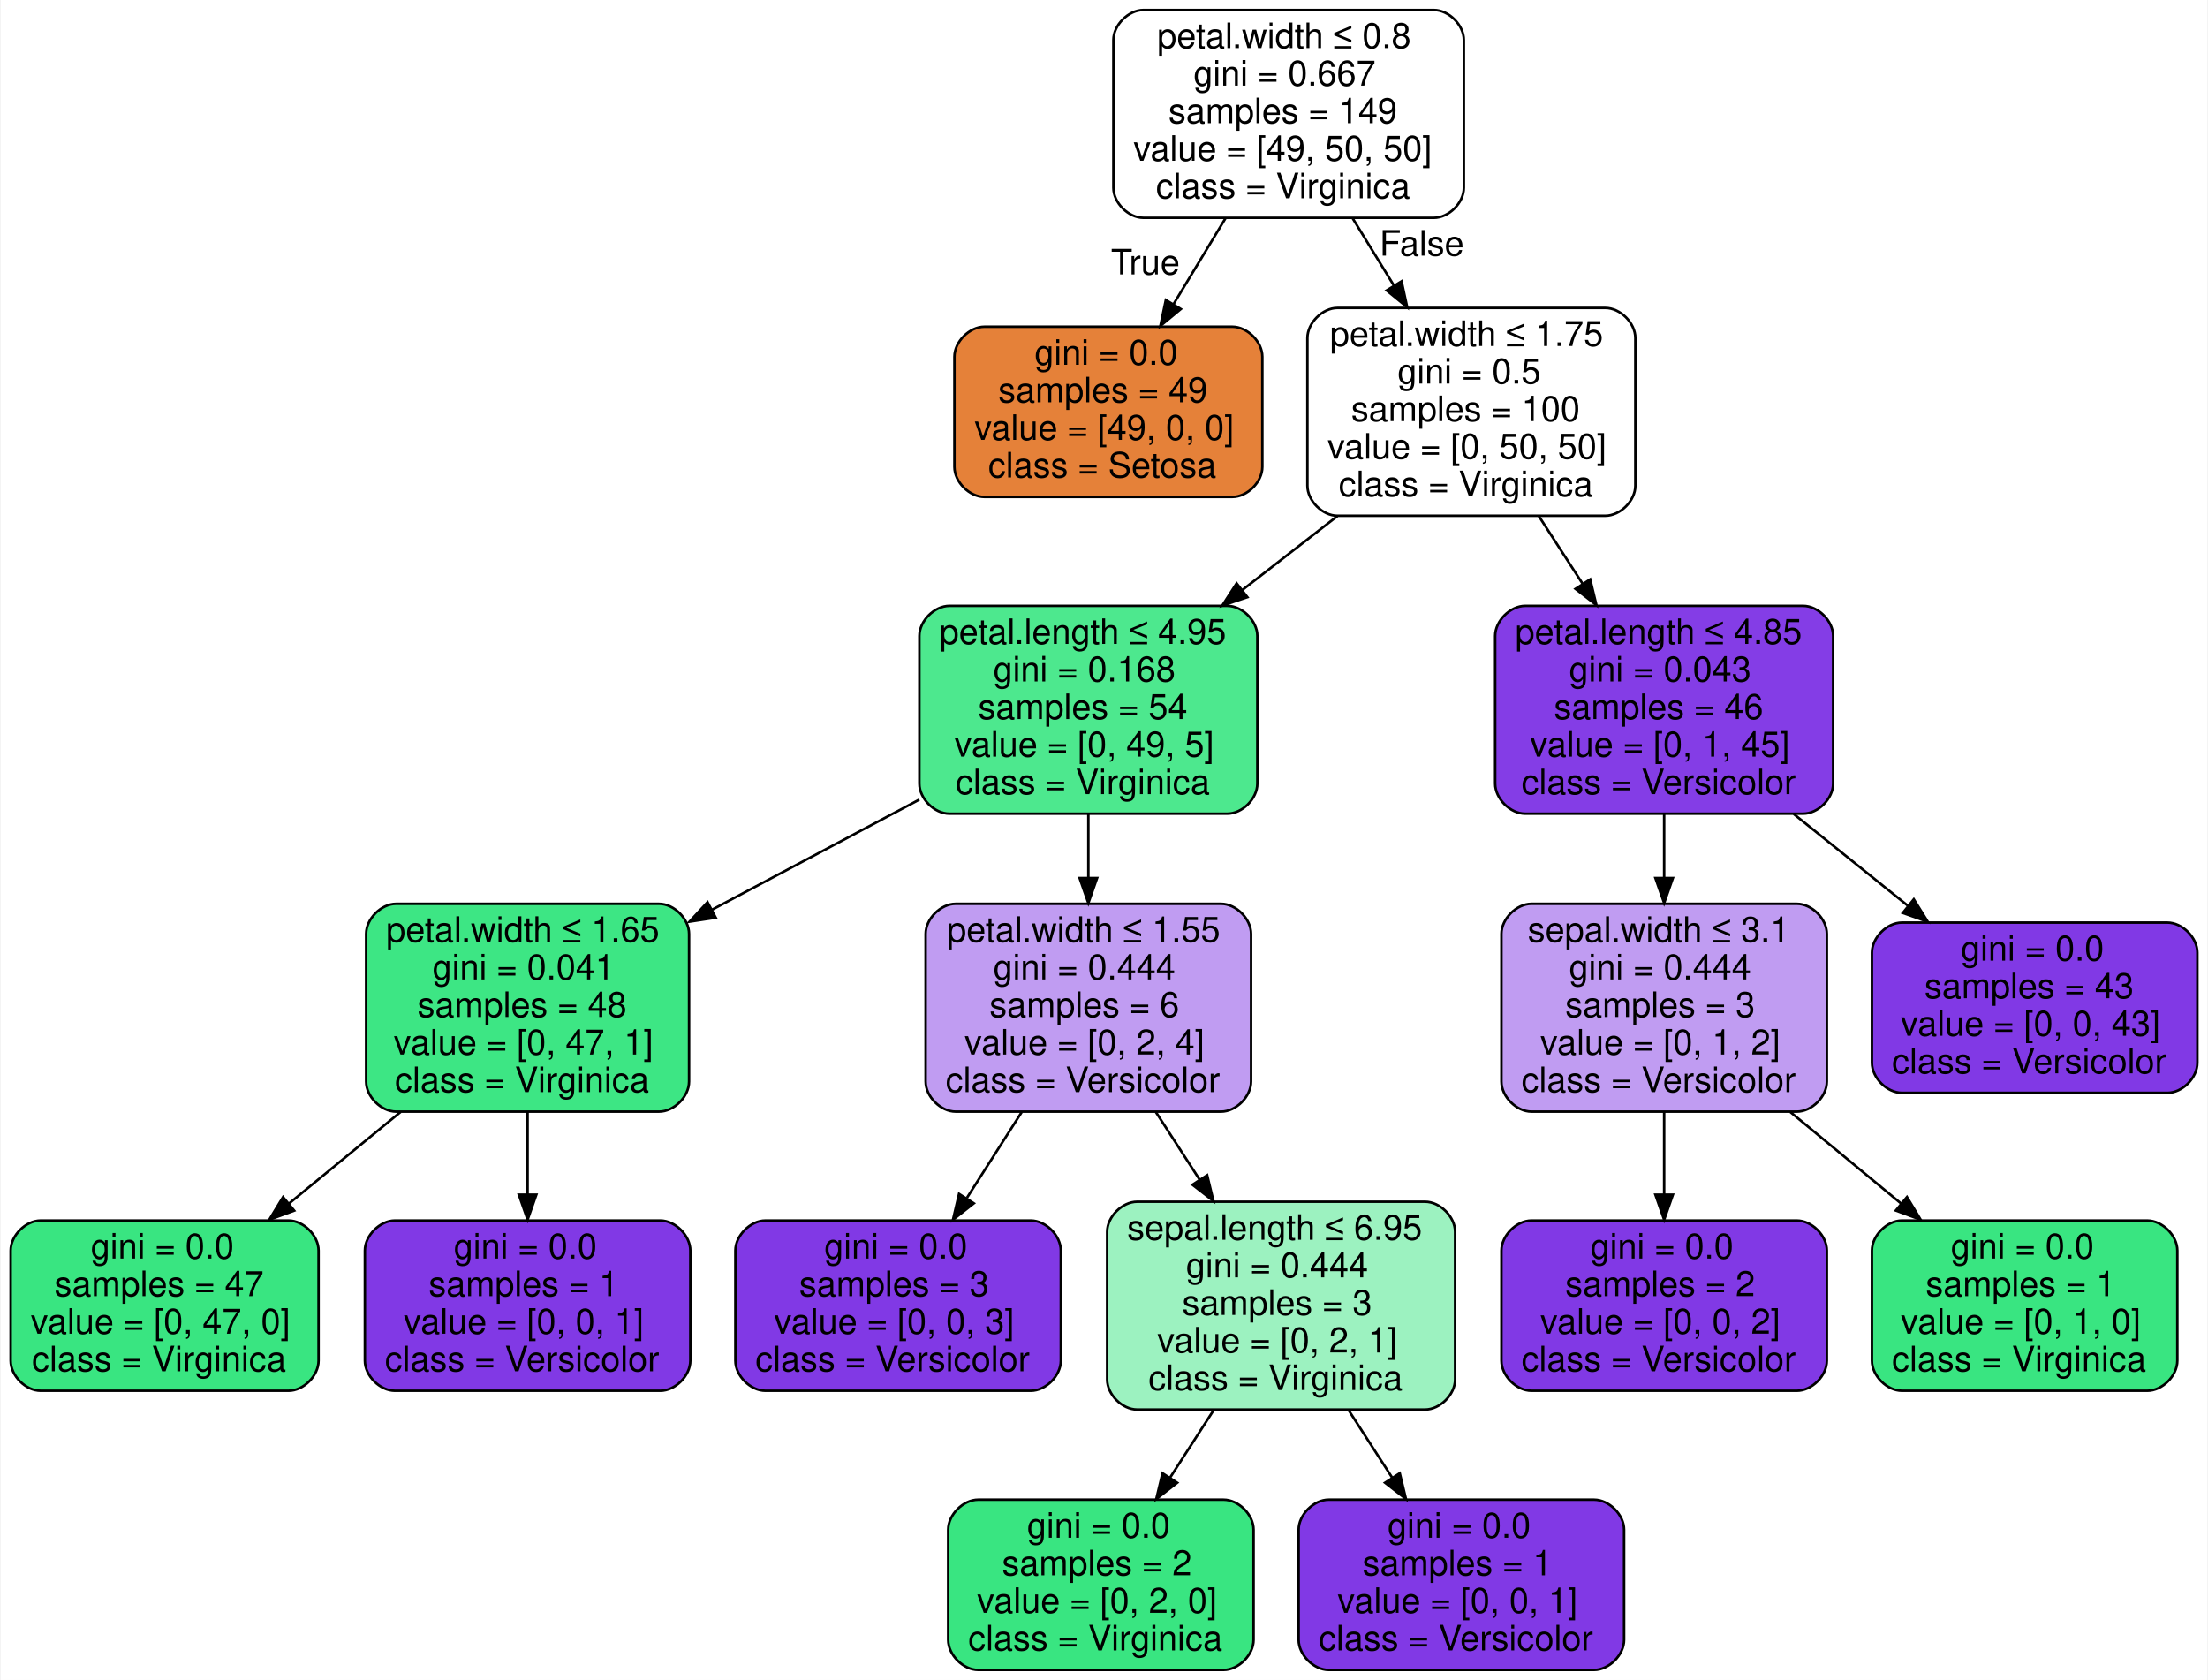
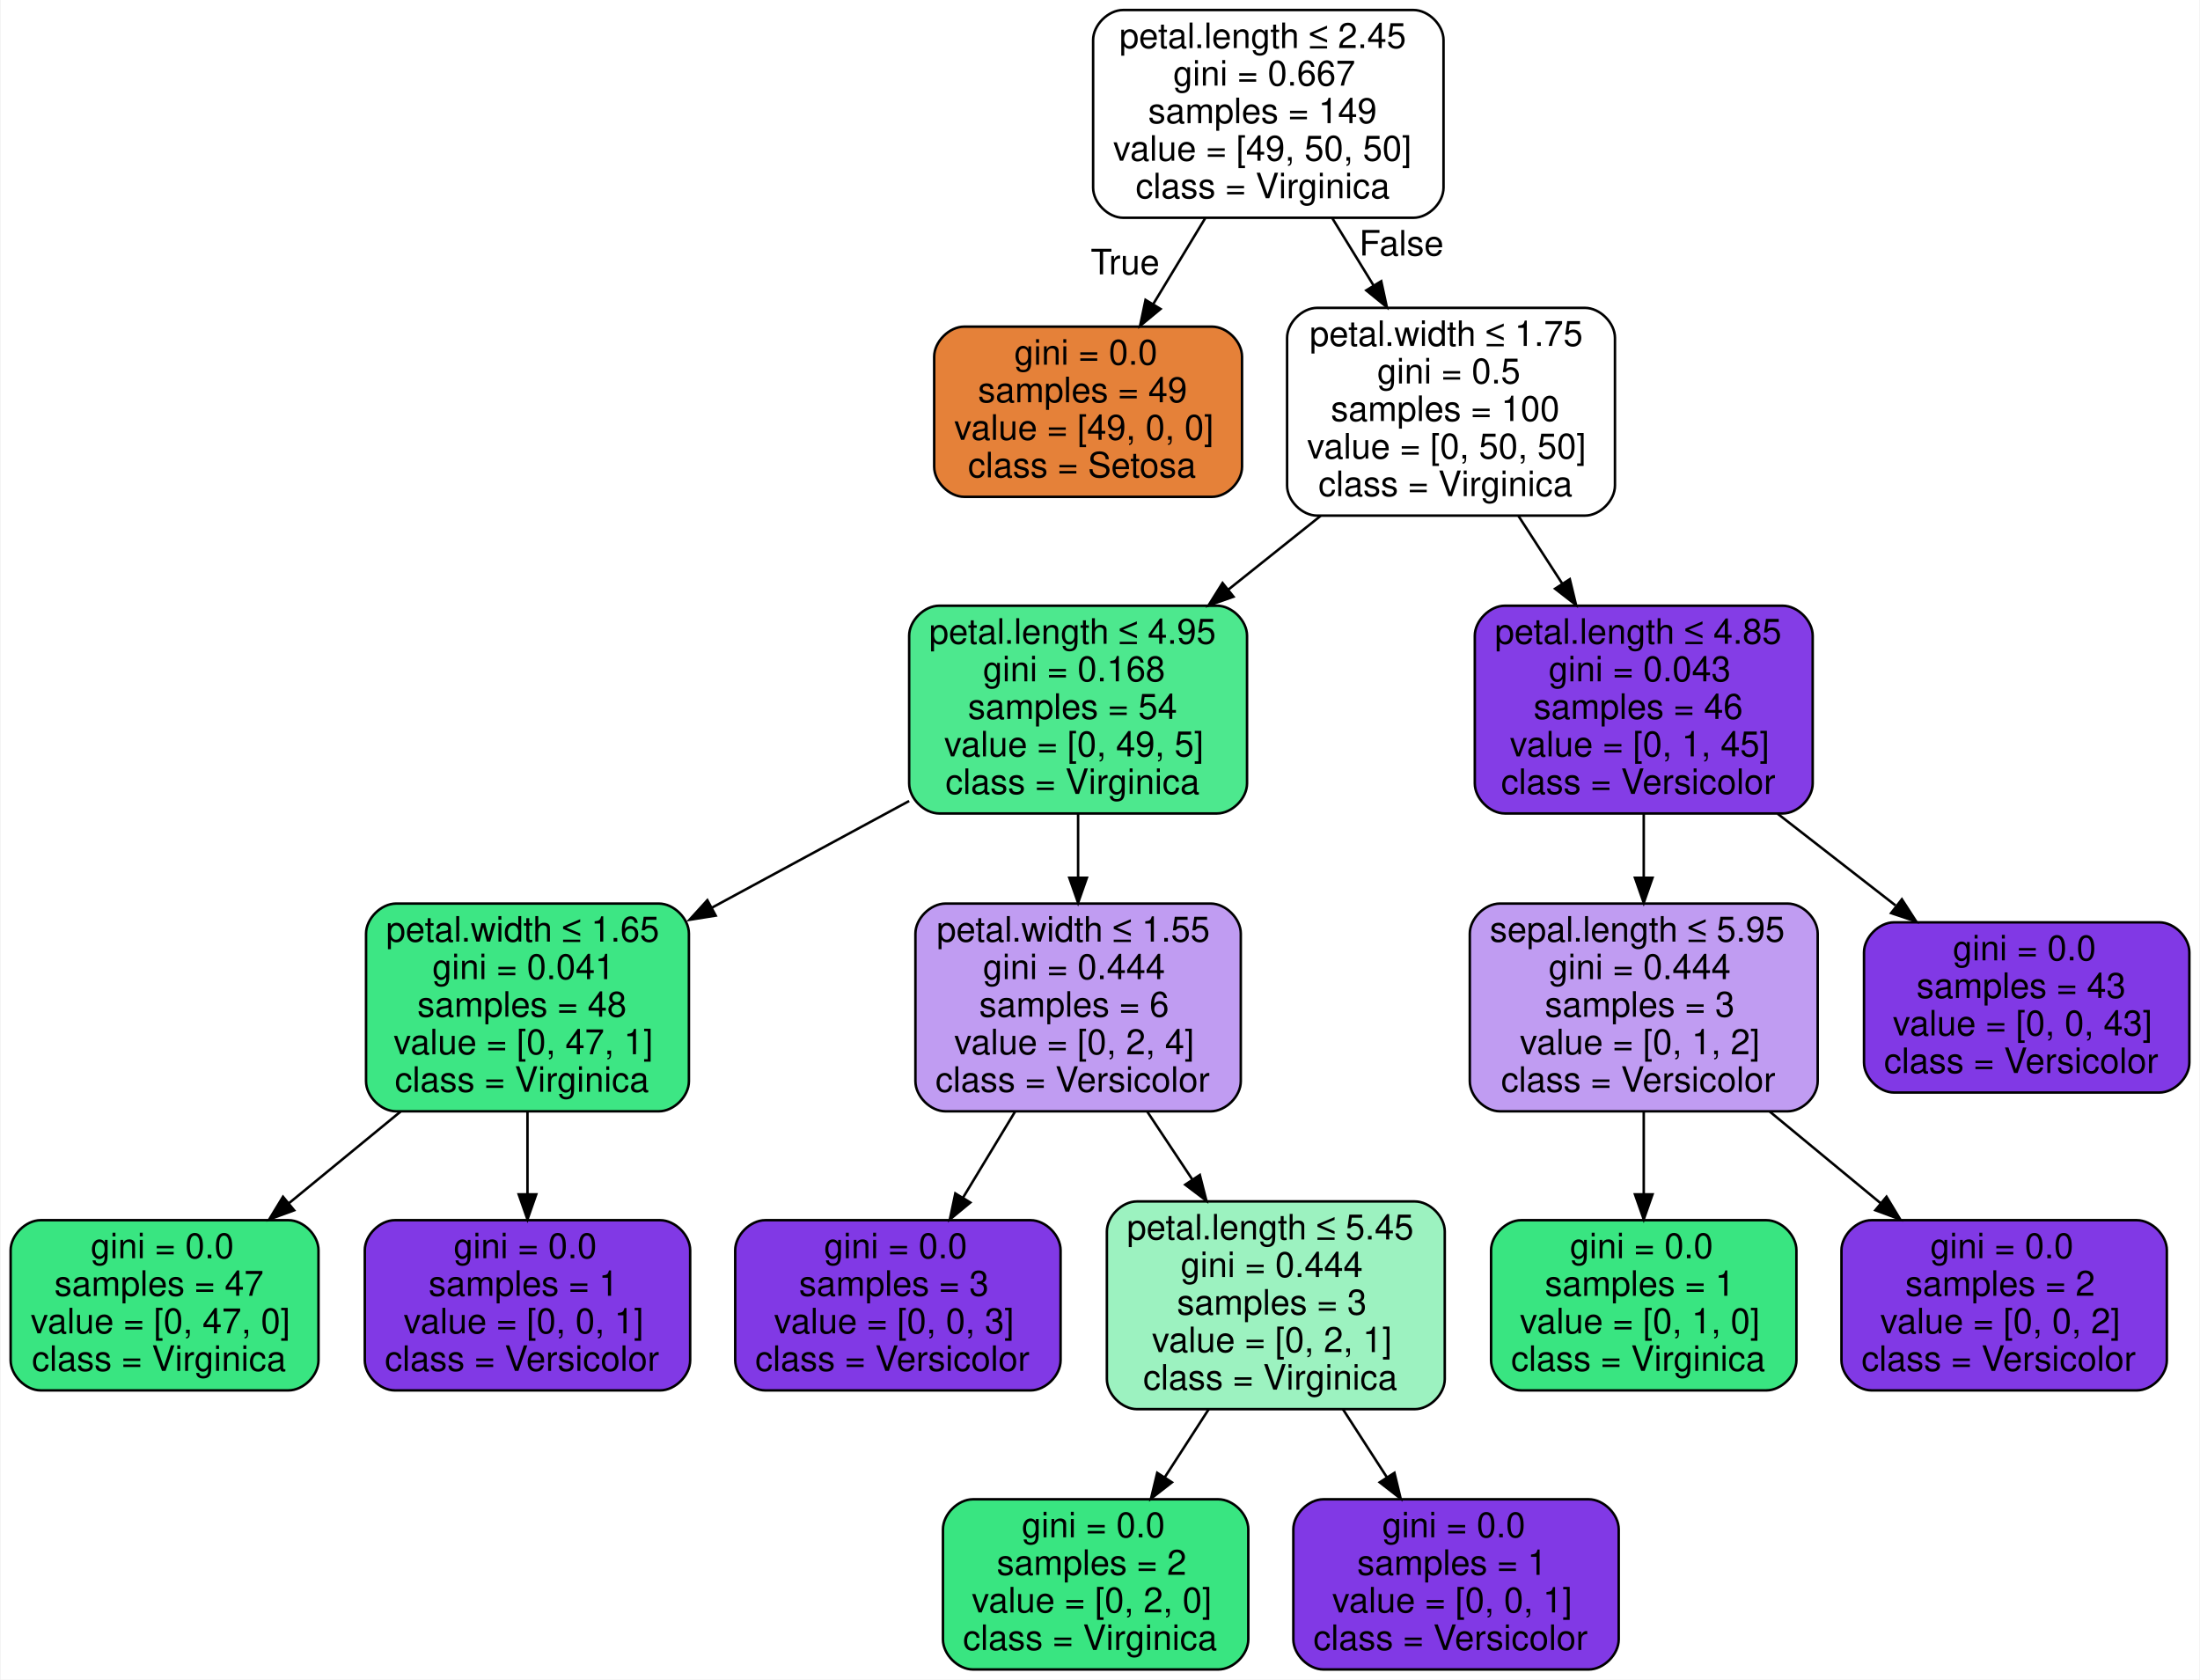
- <svg xmlns="http://www.w3.org/2000/svg" width="882pt" height="671pt" viewBox="0.00 0.00 881.50 671.00">
+ <svg xmlns="http://www.w3.org/2000/svg" width="879pt" height="671pt" viewBox="0.00 0.00 878.50 671.00">
  <g id="graph0" class="graph" transform="scale(1 1) rotate(0) translate(4 667)">
-     <polygon fill="#ffffff" stroke="transparent" points="-4,4 -4,-667 877.5,-667 877.5,4 -4,4" />
+     <polygon fill="#ffffff" stroke="transparent" points="-4,4 -4,-667 874.5,-667 874.5,4 -4,4" />
    <g id="node1" class="node">
-       <path fill="#ffffff" stroke="#000000" d="M568.5,-663C568.5,-663 452.5,-663 452.5,-663 446.5,-663 440.5,-657 440.5,-651 440.5,-651 440.5,-592 440.5,-592 440.5,-586 446.5,-580 452.5,-580 452.5,-580 568.5,-580 568.5,-580 574.5,-580 580.5,-586 580.5,-592 580.5,-592 580.5,-651 580.5,-651 580.5,-657 574.5,-663 568.5,-663" />
-       <text text-anchor="start" x="458" y="-647.8" font-family="Helvetica,sans-Serif" font-size="14.00" fill="#000000">petal.width ≤ 0.8</text>
-       <text text-anchor="start" x="472.5" y="-632.8" font-family="Helvetica,sans-Serif" font-size="14.00" fill="#000000">gini = 0.667</text>
-       <text text-anchor="start" x="462.5" y="-617.8" font-family="Helvetica,sans-Serif" font-size="14.00" fill="#000000">samples = 149</text>
-       <text text-anchor="start" x="448.5" y="-602.8" font-family="Helvetica,sans-Serif" font-size="14.00" fill="#000000">value = [49, 50, 50]</text>
-       <text text-anchor="start" x="457.5" y="-587.8" font-family="Helvetica,sans-Serif" font-size="14.00" fill="#000000">class = Virginica</text>
+       <path fill="#ffffff" stroke="#000000" d="M560.5,-663C560.5,-663 444.5,-663 444.5,-663 438.5,-663 432.5,-657 432.5,-651 432.5,-651 432.5,-592 432.5,-592 432.5,-586 438.5,-580 444.5,-580 444.5,-580 560.5,-580 560.5,-580 566.5,-580 572.5,-586 572.5,-592 572.5,-592 572.5,-651 572.5,-651 572.5,-657 566.5,-663 560.5,-663" />
+       <text text-anchor="start" x="443" y="-647.8" font-family="Helvetica,sans-Serif" font-size="14.00" fill="#000000">petal.length ≤ 2.45</text>
+       <text text-anchor="start" x="464.5" y="-632.8" font-family="Helvetica,sans-Serif" font-size="14.00" fill="#000000">gini = 0.667</text>
+       <text text-anchor="start" x="454.5" y="-617.8" font-family="Helvetica,sans-Serif" font-size="14.00" fill="#000000">samples = 149</text>
+       <text text-anchor="start" x="440.5" y="-602.8" font-family="Helvetica,sans-Serif" font-size="14.00" fill="#000000">value = [49, 50, 50]</text>
+       <text text-anchor="start" x="449.5" y="-587.8" font-family="Helvetica,sans-Serif" font-size="14.00" fill="#000000">class = Virginica</text>
    </g>
    <g id="node2" class="node">
-       <path fill="#e58139" stroke="#000000" d="M488,-536.5C488,-536.5 389,-536.5 389,-536.5 383,-536.5 377,-530.5 377,-524.5 377,-524.5 377,-480.5 377,-480.5 377,-474.5 383,-468.5 389,-468.5 389,-468.5 488,-468.5 488,-468.5 494,-468.5 500,-474.5 500,-480.5 500,-480.5 500,-524.5 500,-524.5 500,-530.5 494,-536.5 488,-536.5" />
-       <text text-anchor="start" x="409" y="-521.3" font-family="Helvetica,sans-Serif" font-size="14.00" fill="#000000">gini = 0.0</text>
-       <text text-anchor="start" x="394.5" y="-506.3" font-family="Helvetica,sans-Serif" font-size="14.00" fill="#000000">samples = 49</text>
-       <text text-anchor="start" x="385" y="-491.3" font-family="Helvetica,sans-Serif" font-size="14.00" fill="#000000">value = [49, 0, 0]</text>
-       <text text-anchor="start" x="390.5" y="-476.3" font-family="Helvetica,sans-Serif" font-size="14.00" fill="#000000">class = Setosa</text>
+       <path fill="#e58139" stroke="#000000" d="M480,-536.5C480,-536.5 381,-536.5 381,-536.5 375,-536.5 369,-530.5 369,-524.5 369,-524.5 369,-480.5 369,-480.5 369,-474.5 375,-468.5 381,-468.5 381,-468.5 480,-468.5 480,-468.5 486,-468.5 492,-474.5 492,-480.5 492,-480.5 492,-524.5 492,-524.5 492,-530.5 486,-536.5 480,-536.5" />
+       <text text-anchor="start" x="401" y="-521.3" font-family="Helvetica,sans-Serif" font-size="14.00" fill="#000000">gini = 0.0</text>
+       <text text-anchor="start" x="386.5" y="-506.3" font-family="Helvetica,sans-Serif" font-size="14.00" fill="#000000">samples = 49</text>
+       <text text-anchor="start" x="377" y="-491.3" font-family="Helvetica,sans-Serif" font-size="14.00" fill="#000000">value = [49, 0, 0]</text>
+       <text text-anchor="start" x="382.5" y="-476.3" font-family="Helvetica,sans-Serif" font-size="14.00" fill="#000000">class = Setosa</text>
    </g>
    <g id="edge1" class="edge">
-       <path fill="none" stroke="#000000" d="M485.318,-579.88C478.598,-568.774 471.324,-556.751 464.559,-545.569" />
-       <polygon fill="#000000" stroke="#000000" points="467.433,-543.559 459.262,-536.815 461.444,-547.183 467.433,-543.559" />
-       <text text-anchor="middle" x="453.288" y="-557.391" font-family="Helvetica,sans-Serif" font-size="14.00" fill="#000000">True</text>
+       <path fill="none" stroke="#000000" d="M477.318,-579.88C470.598,-568.774 463.324,-556.751 456.559,-545.569" />
+       <polygon fill="#000000" stroke="#000000" points="459.433,-543.559 451.262,-536.815 453.444,-547.183 459.433,-543.559" />
+       <text text-anchor="middle" x="445.288" y="-557.391" font-family="Helvetica,sans-Serif" font-size="14.00" fill="#000000">True</text>
    </g>
    <g id="node3" class="node">
-       <path fill="#ffffff" stroke="#000000" d="M637,-544C637,-544 530,-544 530,-544 524,-544 518,-538 518,-532 518,-532 518,-473 518,-473 518,-467 524,-461 530,-461 530,-461 637,-461 637,-461 643,-461 649,-467 649,-473 649,-473 649,-532 649,-532 649,-538 643,-544 637,-544" />
-       <text text-anchor="start" x="527" y="-528.8" font-family="Helvetica,sans-Serif" font-size="14.00" fill="#000000">petal.width ≤ 1.75</text>
-       <text text-anchor="start" x="554" y="-513.8" font-family="Helvetica,sans-Serif" font-size="14.00" fill="#000000">gini = 0.5</text>
-       <text text-anchor="start" x="535.5" y="-498.8" font-family="Helvetica,sans-Serif" font-size="14.00" fill="#000000">samples = 100</text>
-       <text text-anchor="start" x="526" y="-483.8" font-family="Helvetica,sans-Serif" font-size="14.00" fill="#000000">value = [0, 50, 50]</text>
-       <text text-anchor="start" x="530.5" y="-468.8" font-family="Helvetica,sans-Serif" font-size="14.00" fill="#000000">class = Virginica</text>
+       <path fill="#ffffff" stroke="#000000" d="M629,-544C629,-544 522,-544 522,-544 516,-544 510,-538 510,-532 510,-532 510,-473 510,-473 510,-467 516,-461 522,-461 522,-461 629,-461 629,-461 635,-461 641,-467 641,-473 641,-473 641,-532 641,-532 641,-538 635,-544 629,-544" />
+       <text text-anchor="start" x="519" y="-528.8" font-family="Helvetica,sans-Serif" font-size="14.00" fill="#000000">petal.width ≤ 1.75</text>
+       <text text-anchor="start" x="546" y="-513.8" font-family="Helvetica,sans-Serif" font-size="14.00" fill="#000000">gini = 0.5</text>
+       <text text-anchor="start" x="527.5" y="-498.8" font-family="Helvetica,sans-Serif" font-size="14.00" fill="#000000">samples = 100</text>
+       <text text-anchor="start" x="518" y="-483.8" font-family="Helvetica,sans-Serif" font-size="14.00" fill="#000000">value = [0, 50, 50]</text>
+       <text text-anchor="start" x="522.5" y="-468.8" font-family="Helvetica,sans-Serif" font-size="14.00" fill="#000000">class = Virginica</text>
    </g>
    <g id="edge2" class="edge">
-       <path fill="none" stroke="#000000" d="M536.032,-579.88C541.391,-571.143 547.098,-561.84 552.628,-552.825" />
-       <polygon fill="#000000" stroke="#000000" points="555.614,-554.652 557.859,-544.298 549.647,-550.992 555.614,-554.652" />
-       <text text-anchor="middle" x="563.684" y="-564.91" font-family="Helvetica,sans-Serif" font-size="14.00" fill="#000000">False</text>
+       <path fill="none" stroke="#000000" d="M528.032,-579.88C533.391,-571.143 539.098,-561.84 544.628,-552.825" />
+       <polygon fill="#000000" stroke="#000000" points="547.614,-554.652 549.859,-544.298 541.647,-550.992 547.614,-554.652" />
+       <text text-anchor="middle" x="555.684" y="-564.91" font-family="Helvetica,sans-Serif" font-size="14.00" fill="#000000">False</text>
    </g>
    <g id="node4" class="node">
-       <path fill="#4de88e" stroke="#000000" d="M486,-425C486,-425 375,-425 375,-425 369,-425 363,-419 363,-413 363,-413 363,-354 363,-354 363,-348 369,-342 375,-342 375,-342 486,-342 486,-342 492,-342 498,-348 498,-354 498,-354 498,-413 498,-413 498,-419 492,-425 486,-425" />
-       <text text-anchor="start" x="371" y="-409.8" font-family="Helvetica,sans-Serif" font-size="14.00" fill="#000000">petal.length ≤ 4.95</text>
-       <text text-anchor="start" x="392.5" y="-394.8" font-family="Helvetica,sans-Serif" font-size="14.00" fill="#000000">gini = 0.168</text>
-       <text text-anchor="start" x="386.5" y="-379.8" font-family="Helvetica,sans-Serif" font-size="14.00" fill="#000000">samples = 54</text>
-       <text text-anchor="start" x="377" y="-364.8" font-family="Helvetica,sans-Serif" font-size="14.00" fill="#000000">value = [0, 49, 5]</text>
-       <text text-anchor="start" x="377.5" y="-349.8" font-family="Helvetica,sans-Serif" font-size="14.00" fill="#000000">class = Virginica</text>
+       <path fill="#4de88e" stroke="#000000" d="M482,-425C482,-425 371,-425 371,-425 365,-425 359,-419 359,-413 359,-413 359,-354 359,-354 359,-348 365,-342 371,-342 371,-342 482,-342 482,-342 488,-342 494,-348 494,-354 494,-354 494,-413 494,-413 494,-419 488,-425 482,-425" />
+       <text text-anchor="start" x="367" y="-409.8" font-family="Helvetica,sans-Serif" font-size="14.00" fill="#000000">petal.length ≤ 4.95</text>
+       <text text-anchor="start" x="388.5" y="-394.8" font-family="Helvetica,sans-Serif" font-size="14.00" fill="#000000">gini = 0.168</text>
+       <text text-anchor="start" x="382.5" y="-379.8" font-family="Helvetica,sans-Serif" font-size="14.00" fill="#000000">samples = 54</text>
+       <text text-anchor="start" x="373" y="-364.8" font-family="Helvetica,sans-Serif" font-size="14.00" fill="#000000">value = [0, 49, 5]</text>
+       <text text-anchor="start" x="373.5" y="-349.8" font-family="Helvetica,sans-Serif" font-size="14.00" fill="#000000">class = Virginica</text>
    </g>
    <g id="edge3" class="edge">
-       <path fill="none" stroke="#000000" d="M529.988,-460.88C517.759,-451.368 504.666,-441.184 492.127,-431.432" />
-       <polygon fill="#000000" stroke="#000000" points="494.024,-428.474 483.982,-425.097 489.726,-433.999 494.024,-428.474" />
+       <path fill="none" stroke="#000000" d="M523.387,-460.88C511.478,-451.368 498.727,-441.184 486.516,-431.432" />
+       <polygon fill="#000000" stroke="#000000" points="488.582,-428.603 478.584,-425.097 484.213,-434.072 488.582,-428.603" />
    </g>
    <g id="node13" class="node">
-       <path fill="#843de6" stroke="#000000" d="M716,-425C716,-425 605,-425 605,-425 599,-425 593,-419 593,-413 593,-413 593,-354 593,-354 593,-348 599,-342 605,-342 605,-342 716,-342 716,-342 722,-342 728,-348 728,-354 728,-354 728,-413 728,-413 728,-419 722,-425 716,-425" />
-       <text text-anchor="start" x="601" y="-409.8" font-family="Helvetica,sans-Serif" font-size="14.00" fill="#000000">petal.length ≤ 4.85</text>
-       <text text-anchor="start" x="622.5" y="-394.8" font-family="Helvetica,sans-Serif" font-size="14.00" fill="#000000">gini = 0.043</text>
-       <text text-anchor="start" x="616.5" y="-379.8" font-family="Helvetica,sans-Serif" font-size="14.00" fill="#000000">samples = 46</text>
-       <text text-anchor="start" x="607" y="-364.8" font-family="Helvetica,sans-Serif" font-size="14.00" fill="#000000">value = [0, 1, 45]</text>
-       <text text-anchor="start" x="603.5" y="-349.8" font-family="Helvetica,sans-Serif" font-size="14.00" fill="#000000">class = Versicolor</text>
+       <path fill="#843de6" stroke="#000000" d="M708,-425C708,-425 597,-425 597,-425 591,-425 585,-419 585,-413 585,-413 585,-354 585,-354 585,-348 591,-342 597,-342 597,-342 708,-342 708,-342 714,-342 720,-348 720,-354 720,-354 720,-413 720,-413 720,-419 714,-425 708,-425" />
+       <text text-anchor="start" x="593" y="-409.8" font-family="Helvetica,sans-Serif" font-size="14.00" fill="#000000">petal.length ≤ 4.85</text>
+       <text text-anchor="start" x="614.5" y="-394.8" font-family="Helvetica,sans-Serif" font-size="14.00" fill="#000000">gini = 0.043</text>
+       <text text-anchor="start" x="608.5" y="-379.8" font-family="Helvetica,sans-Serif" font-size="14.00" fill="#000000">samples = 46</text>
+       <text text-anchor="start" x="599" y="-364.8" font-family="Helvetica,sans-Serif" font-size="14.00" fill="#000000">value = [0, 1, 45]</text>
+       <text text-anchor="start" x="595.5" y="-349.8" font-family="Helvetica,sans-Serif" font-size="14.00" fill="#000000">class = Versicolor</text>
    </g>
    <g id="edge12" class="edge">
-       <path fill="none" stroke="#000000" d="M610.431,-460.88C616.084,-452.143 622.103,-442.84 627.937,-433.825" />
-       <polygon fill="#000000" stroke="#000000" points="630.96,-435.595 633.454,-425.298 625.083,-431.792 630.96,-435.595" />
+       <path fill="none" stroke="#000000" d="M602.431,-460.88C608.084,-452.143 614.103,-442.84 619.937,-433.825" />
+       <polygon fill="#000000" stroke="#000000" points="622.96,-435.595 625.454,-425.298 617.083,-431.792 622.96,-435.595" />
    </g>
    <g id="node5" class="node">
      <path fill="#3de684" stroke="#000000" d="M259,-306C259,-306 154,-306 154,-306 148,-306 142,-300 142,-294 142,-294 142,-235 142,-235 142,-229 148,-223 154,-223 154,-223 259,-223 259,-223 265,-223 271,-229 271,-235 271,-235 271,-294 271,-294 271,-300 265,-306 259,-306" />
      <text text-anchor="start" x="150" y="-290.8" font-family="Helvetica,sans-Serif" font-size="14.00" fill="#000000">petal.width ≤ 1.65</text>
      <text text-anchor="start" x="168.5" y="-275.8" font-family="Helvetica,sans-Serif" font-size="14.00" fill="#000000">gini = 0.041</text>
      <text text-anchor="start" x="162.5" y="-260.8" font-family="Helvetica,sans-Serif" font-size="14.00" fill="#000000">samples = 48</text>
      <text text-anchor="start" x="153" y="-245.8" font-family="Helvetica,sans-Serif" font-size="14.00" fill="#000000">value = [0, 47, 1]</text>
      <text text-anchor="start" x="153.5" y="-230.8" font-family="Helvetica,sans-Serif" font-size="14.00" fill="#000000">class = Virginica</text>
    </g>
    <g id="edge4" class="edge">
-       <path fill="none" stroke="#000000" d="M362.989,-347.635C336.833,-333.739 306.811,-317.79 280.103,-303.602" />
-       <polygon fill="#000000" stroke="#000000" points="281.656,-300.464 271.183,-298.863 278.372,-306.646 281.656,-300.464" />
+       <path fill="none" stroke="#000000" d="M358.998,-346.987C334.027,-333.481 305.605,-318.107 280.119,-304.321" />
+       <polygon fill="#000000" stroke="#000000" points="281.698,-301.196 271.237,-299.517 278.367,-307.353 281.698,-301.196" />
    </g>
    <g id="node8" class="node">
-       <path fill="#c09cf2" stroke="#000000" d="M483.5,-306C483.5,-306 377.5,-306 377.5,-306 371.5,-306 365.5,-300 365.5,-294 365.5,-294 365.5,-235 365.5,-235 365.5,-229 371.5,-223 377.5,-223 377.5,-223 483.5,-223 483.5,-223 489.5,-223 495.5,-229 495.5,-235 495.5,-235 495.5,-294 495.5,-294 495.5,-300 489.5,-306 483.5,-306" />
-       <text text-anchor="start" x="374" y="-290.8" font-family="Helvetica,sans-Serif" font-size="14.00" fill="#000000">petal.width ≤ 1.55</text>
-       <text text-anchor="start" x="392.5" y="-275.8" font-family="Helvetica,sans-Serif" font-size="14.00" fill="#000000">gini = 0.444</text>
-       <text text-anchor="start" x="391" y="-260.8" font-family="Helvetica,sans-Serif" font-size="14.00" fill="#000000">samples = 6</text>
-       <text text-anchor="start" x="381" y="-245.8" font-family="Helvetica,sans-Serif" font-size="14.00" fill="#000000">value = [0, 2, 4]</text>
-       <text text-anchor="start" x="373.5" y="-230.8" font-family="Helvetica,sans-Serif" font-size="14.00" fill="#000000">class = Versicolor</text>
+       <path fill="#c09cf2" stroke="#000000" d="M479.5,-306C479.5,-306 373.5,-306 373.5,-306 367.5,-306 361.5,-300 361.5,-294 361.5,-294 361.5,-235 361.5,-235 361.5,-229 367.5,-223 373.5,-223 373.5,-223 479.5,-223 479.5,-223 485.5,-223 491.5,-229 491.5,-235 491.5,-235 491.5,-294 491.5,-294 491.5,-300 485.5,-306 479.5,-306" />
+       <text text-anchor="start" x="370" y="-290.8" font-family="Helvetica,sans-Serif" font-size="14.00" fill="#000000">petal.width ≤ 1.55</text>
+       <text text-anchor="start" x="388.5" y="-275.8" font-family="Helvetica,sans-Serif" font-size="14.00" fill="#000000">gini = 0.444</text>
+       <text text-anchor="start" x="387" y="-260.8" font-family="Helvetica,sans-Serif" font-size="14.00" fill="#000000">samples = 6</text>
+       <text text-anchor="start" x="377" y="-245.8" font-family="Helvetica,sans-Serif" font-size="14.00" fill="#000000">value = [0, 2, 4]</text>
+       <text text-anchor="start" x="369.5" y="-230.8" font-family="Helvetica,sans-Serif" font-size="14.00" fill="#000000">class = Versicolor</text>
    </g>
    <g id="edge7" class="edge">
-       <path fill="none" stroke="#000000" d="M430.5,-341.88C430.5,-333.684 430.5,-324.989 430.5,-316.501" />
-       <polygon fill="#000000" stroke="#000000" points="434,-316.298 430.5,-306.298 427,-316.298 434,-316.298" />
+       <path fill="none" stroke="#000000" d="M426.5,-341.88C426.5,-333.684 426.5,-324.989 426.5,-316.501" />
+       <polygon fill="#000000" stroke="#000000" points="430,-316.298 426.5,-306.298 423,-316.298 430,-316.298" />
    </g>
    <g id="node6" class="node">
      <path fill="#39e581" stroke="#000000" d="M111,-179.5C111,-179.5 12,-179.5 12,-179.5 6,-179.5 0,-173.5 0,-167.5 0,-167.5 0,-123.5 0,-123.5 0,-117.5 6,-111.5 12,-111.5 12,-111.5 111,-111.5 111,-111.5 117,-111.5 123,-117.5 123,-123.5 123,-123.5 123,-167.5 123,-167.5 123,-173.5 117,-179.5 111,-179.5" />
      <text text-anchor="start" x="32" y="-164.3" font-family="Helvetica,sans-Serif" font-size="14.00" fill="#000000">gini = 0.0</text>
      <text text-anchor="start" x="17.5" y="-149.3" font-family="Helvetica,sans-Serif" font-size="14.00" fill="#000000">samples = 47</text>
      <text text-anchor="start" x="8" y="-134.3" font-family="Helvetica,sans-Serif" font-size="14.00" fill="#000000">value = [0, 47, 0]</text>
      <text text-anchor="start" x="8.5" y="-119.3" font-family="Helvetica,sans-Serif" font-size="14.00" fill="#000000">class = Virginica</text>
    </g>
    <g id="edge5" class="edge">
      <path fill="none" stroke="#000000" d="M155.786,-222.88C141.316,-211.004 125.569,-198.08 111.162,-186.257" />
      <polygon fill="#000000" stroke="#000000" points="113.263,-183.453 103.312,-179.815 108.822,-188.864 113.263,-183.453" />
    </g>
    <g id="node7" class="node">
      <path fill="#8139e5" stroke="#000000" d="M259.5,-179.5C259.5,-179.5 153.5,-179.5 153.5,-179.5 147.5,-179.5 141.5,-173.5 141.5,-167.5 141.5,-167.5 141.5,-123.5 141.5,-123.5 141.5,-117.5 147.5,-111.5 153.5,-111.5 153.5,-111.5 259.5,-111.5 259.5,-111.5 265.5,-111.5 271.5,-117.5 271.5,-123.5 271.5,-123.5 271.5,-167.5 271.5,-167.5 271.5,-173.5 265.5,-179.5 259.5,-179.5" />
      <text text-anchor="start" x="177" y="-164.3" font-family="Helvetica,sans-Serif" font-size="14.00" fill="#000000">gini = 0.0</text>
      <text text-anchor="start" x="167" y="-149.3" font-family="Helvetica,sans-Serif" font-size="14.00" fill="#000000">samples = 1</text>
      <text text-anchor="start" x="157" y="-134.3" font-family="Helvetica,sans-Serif" font-size="14.00" fill="#000000">value = [0, 0, 1]</text>
      <text text-anchor="start" x="149.5" y="-119.3" font-family="Helvetica,sans-Serif" font-size="14.00" fill="#000000">class = Versicolor</text>
    </g>
    <g id="edge6" class="edge">
      <path fill="none" stroke="#000000" d="M206.5,-222.88C206.5,-212.213 206.5,-200.702 206.5,-189.901" />
      <polygon fill="#000000" stroke="#000000" points="210,-189.815 206.5,-179.815 203,-189.815 210,-189.815" />
    </g>
    <g id="node9" class="node">
      <path fill="#8139e5" stroke="#000000" d="M407.5,-179.5C407.5,-179.5 301.5,-179.5 301.5,-179.5 295.5,-179.5 289.5,-173.5 289.5,-167.5 289.5,-167.5 289.5,-123.5 289.5,-123.5 289.5,-117.5 295.5,-111.5 301.5,-111.5 301.5,-111.5 407.5,-111.5 407.5,-111.5 413.5,-111.5 419.5,-117.5 419.5,-123.5 419.5,-123.5 419.5,-167.5 419.5,-167.5 419.5,-173.5 413.5,-179.5 407.5,-179.5" />
      <text text-anchor="start" x="325" y="-164.3" font-family="Helvetica,sans-Serif" font-size="14.00" fill="#000000">gini = 0.0</text>
      <text text-anchor="start" x="315" y="-149.3" font-family="Helvetica,sans-Serif" font-size="14.00" fill="#000000">samples = 3</text>
      <text text-anchor="start" x="305" y="-134.3" font-family="Helvetica,sans-Serif" font-size="14.00" fill="#000000">value = [0, 0, 3]</text>
      <text text-anchor="start" x="297.5" y="-119.3" font-family="Helvetica,sans-Serif" font-size="14.00" fill="#000000">class = Versicolor</text>
    </g>
    <g id="edge8" class="edge">
-       <path fill="none" stroke="#000000" d="M403.919,-222.88C396.826,-211.774 389.148,-199.751 382.006,-188.569" />
-       <polygon fill="#000000" stroke="#000000" points="384.748,-186.359 376.415,-179.815 378.848,-190.127 384.748,-186.359" />
+       <path fill="none" stroke="#000000" d="M401.318,-222.88C394.598,-211.774 387.324,-199.751 380.559,-188.569" />
+       <polygon fill="#000000" stroke="#000000" points="383.433,-186.559 375.262,-179.815 377.444,-190.183 383.433,-186.559" />
    </g>
    <g id="node10" class="node">
-       <path fill="#9cf2c0" stroke="#000000" d="M565,-187C565,-187 450,-187 450,-187 444,-187 438,-181 438,-175 438,-175 438,-116 438,-116 438,-110 444,-104 450,-104 450,-104 565,-104 565,-104 571,-104 577,-110 577,-116 577,-116 577,-175 577,-175 577,-181 571,-187 565,-187" />
-       <text text-anchor="start" x="446" y="-171.8" font-family="Helvetica,sans-Serif" font-size="14.00" fill="#000000">sepal.length ≤ 6.95</text>
-       <text text-anchor="start" x="469.5" y="-156.8" font-family="Helvetica,sans-Serif" font-size="14.00" fill="#000000">gini = 0.444</text>
-       <text text-anchor="start" x="468" y="-141.8" font-family="Helvetica,sans-Serif" font-size="14.00" fill="#000000">samples = 3</text>
-       <text text-anchor="start" x="458" y="-126.8" font-family="Helvetica,sans-Serif" font-size="14.00" fill="#000000">value = [0, 2, 1]</text>
-       <text text-anchor="start" x="454.5" y="-111.8" font-family="Helvetica,sans-Serif" font-size="14.00" fill="#000000">class = Virginica</text>
+       <path fill="#9cf2c0" stroke="#000000" d="M561,-187C561,-187 450,-187 450,-187 444,-187 438,-181 438,-175 438,-175 438,-116 438,-116 438,-110 444,-104 450,-104 450,-104 561,-104 561,-104 567,-104 573,-110 573,-116 573,-116 573,-175 573,-175 573,-181 567,-187 561,-187" />
+       <text text-anchor="start" x="446" y="-171.8" font-family="Helvetica,sans-Serif" font-size="14.00" fill="#000000">petal.length ≤ 5.45</text>
+       <text text-anchor="start" x="467.5" y="-156.8" font-family="Helvetica,sans-Serif" font-size="14.00" fill="#000000">gini = 0.444</text>
+       <text text-anchor="start" x="466" y="-141.8" font-family="Helvetica,sans-Serif" font-size="14.00" fill="#000000">samples = 3</text>
+       <text text-anchor="start" x="456" y="-126.8" font-family="Helvetica,sans-Serif" font-size="14.00" fill="#000000">value = [0, 2, 1]</text>
+       <text text-anchor="start" x="452.5" y="-111.8" font-family="Helvetica,sans-Serif" font-size="14.00" fill="#000000">class = Virginica</text>
    </g>
    <g id="edge9" class="edge">
-       <path fill="none" stroke="#000000" d="M457.431,-222.88C463.084,-214.143 469.103,-204.84 474.937,-195.825" />
-       <polygon fill="#000000" stroke="#000000" points="477.96,-197.595 480.454,-187.298 472.083,-193.792 477.96,-197.595" />
+       <path fill="none" stroke="#000000" d="M454.13,-222.88C459.93,-214.143 466.106,-204.84 472.091,-195.825" />
+       <polygon fill="#000000" stroke="#000000" points="475.137,-197.565 477.752,-187.298 469.305,-193.694 475.137,-197.565" />
    </g>
    <g id="node11" class="node">
-       <path fill="#39e581" stroke="#000000" d="M484.5,-68C484.5,-68 386.5,-68 386.5,-68 380.5,-68 374.5,-62 374.5,-56 374.5,-56 374.5,-12 374.5,-12 374.5,-6 380.5,0 386.5,0 386.5,0 484.5,0 484.5,0 490.5,0 496.5,-6 496.5,-12 496.5,-12 496.5,-56 496.5,-56 496.5,-62 490.5,-68 484.5,-68" />
-       <text text-anchor="start" x="406" y="-52.8" font-family="Helvetica,sans-Serif" font-size="14.00" fill="#000000">gini = 0.0</text>
-       <text text-anchor="start" x="396" y="-37.8" font-family="Helvetica,sans-Serif" font-size="14.00" fill="#000000">samples = 2</text>
-       <text text-anchor="start" x="386" y="-22.8" font-family="Helvetica,sans-Serif" font-size="14.00" fill="#000000">value = [0, 2, 0]</text>
-       <text text-anchor="start" x="382.5" y="-7.8" font-family="Helvetica,sans-Serif" font-size="14.00" fill="#000000">class = Virginica</text>
+       <path fill="#39e581" stroke="#000000" d="M482.5,-68C482.5,-68 384.5,-68 384.5,-68 378.5,-68 372.5,-62 372.5,-56 372.5,-56 372.5,-12 372.5,-12 372.5,-6 378.5,0 384.5,0 384.5,0 482.5,0 482.5,0 488.5,0 494.5,-6 494.5,-12 494.5,-12 494.5,-56 494.5,-56 494.5,-62 488.5,-68 482.5,-68" />
+       <text text-anchor="start" x="404" y="-52.8" font-family="Helvetica,sans-Serif" font-size="14.00" fill="#000000">gini = 0.0</text>
+       <text text-anchor="start" x="394" y="-37.8" font-family="Helvetica,sans-Serif" font-size="14.00" fill="#000000">samples = 2</text>
+       <text text-anchor="start" x="384" y="-22.8" font-family="Helvetica,sans-Serif" font-size="14.00" fill="#000000">value = [0, 2, 0]</text>
+       <text text-anchor="start" x="380.5" y="-7.8" font-family="Helvetica,sans-Serif" font-size="14.00" fill="#000000">class = Virginica</text>
    </g>
    <g id="edge10" class="edge">
-       <path fill="none" stroke="#000000" d="M480.69,-103.981C474.933,-95.067 468.84,-85.631 463.056,-76.673" />
-       <polygon fill="#000000" stroke="#000000" points="465.99,-74.766 457.625,-68.264 460.11,-78.563 465.99,-74.766" />
+       <path fill="none" stroke="#000000" d="M478.69,-103.981C472.933,-95.067 466.84,-85.631 461.056,-76.673" />
+       <polygon fill="#000000" stroke="#000000" points="463.99,-74.766 455.625,-68.264 458.11,-78.563 463.99,-74.766" />
    </g>
    <g id="node12" class="node">
-       <path fill="#8139e5" stroke="#000000" d="M632.5,-68C632.5,-68 526.5,-68 526.5,-68 520.5,-68 514.5,-62 514.5,-56 514.5,-56 514.5,-12 514.5,-12 514.5,-6 520.5,0 526.5,0 526.5,0 632.5,0 632.5,0 638.5,0 644.5,-6 644.5,-12 644.5,-12 644.5,-56 644.5,-56 644.5,-62 638.5,-68 632.5,-68" />
-       <text text-anchor="start" x="550" y="-52.8" font-family="Helvetica,sans-Serif" font-size="14.00" fill="#000000">gini = 0.0</text>
-       <text text-anchor="start" x="540" y="-37.8" font-family="Helvetica,sans-Serif" font-size="14.00" fill="#000000">samples = 1</text>
-       <text text-anchor="start" x="530" y="-22.8" font-family="Helvetica,sans-Serif" font-size="14.00" fill="#000000">value = [0, 0, 1]</text>
-       <text text-anchor="start" x="522.5" y="-7.8" font-family="Helvetica,sans-Serif" font-size="14.00" fill="#000000">class = Versicolor</text>
+       <path fill="#8139e5" stroke="#000000" d="M630.5,-68C630.5,-68 524.5,-68 524.5,-68 518.5,-68 512.5,-62 512.5,-56 512.5,-56 512.5,-12 512.5,-12 512.5,-6 518.5,0 524.5,0 524.5,0 630.5,0 630.5,0 636.5,0 642.5,-6 642.5,-12 642.5,-12 642.5,-56 642.5,-56 642.5,-62 636.5,-68 630.5,-68" />
+       <text text-anchor="start" x="548" y="-52.8" font-family="Helvetica,sans-Serif" font-size="14.00" fill="#000000">gini = 0.0</text>
+       <text text-anchor="start" x="538" y="-37.8" font-family="Helvetica,sans-Serif" font-size="14.00" fill="#000000">samples = 1</text>
+       <text text-anchor="start" x="528" y="-22.8" font-family="Helvetica,sans-Serif" font-size="14.00" fill="#000000">value = [0, 0, 1]</text>
+       <text text-anchor="start" x="520.5" y="-7.8" font-family="Helvetica,sans-Serif" font-size="14.00" fill="#000000">class = Versicolor</text>
    </g>
    <g id="edge11" class="edge">
-       <path fill="none" stroke="#000000" d="M534.31,-103.981C540.067,-95.067 546.16,-85.631 551.944,-76.673" />
-       <polygon fill="#000000" stroke="#000000" points="554.89,-78.563 557.375,-68.264 549.01,-74.766 554.89,-78.563" />
+       <path fill="none" stroke="#000000" d="M532.31,-103.981C538.067,-95.067 544.16,-85.631 549.944,-76.673" />
+       <polygon fill="#000000" stroke="#000000" points="552.89,-78.563 555.375,-68.264 547.01,-74.766 552.89,-78.563" />
    </g>
    <g id="node14" class="node">
-       <path fill="#c09cf2" stroke="#000000" d="M713.5,-306C713.5,-306 607.5,-306 607.5,-306 601.5,-306 595.5,-300 595.5,-294 595.5,-294 595.5,-235 595.5,-235 595.5,-229 601.5,-223 607.5,-223 607.5,-223 713.5,-223 713.5,-223 719.5,-223 725.5,-229 725.5,-235 725.5,-235 725.5,-294 725.5,-294 725.5,-300 719.5,-306 713.5,-306" />
-       <text text-anchor="start" x="606" y="-290.8" font-family="Helvetica,sans-Serif" font-size="14.00" fill="#000000">sepal.width ≤ 3.1</text>
-       <text text-anchor="start" x="622.5" y="-275.8" font-family="Helvetica,sans-Serif" font-size="14.00" fill="#000000">gini = 0.444</text>
-       <text text-anchor="start" x="621" y="-260.8" font-family="Helvetica,sans-Serif" font-size="14.00" fill="#000000">samples = 3</text>
-       <text text-anchor="start" x="611" y="-245.8" font-family="Helvetica,sans-Serif" font-size="14.00" fill="#000000">value = [0, 1, 2]</text>
-       <text text-anchor="start" x="603.5" y="-230.8" font-family="Helvetica,sans-Serif" font-size="14.00" fill="#000000">class = Versicolor</text>
+       <path fill="#c09cf2" stroke="#000000" d="M710,-306C710,-306 595,-306 595,-306 589,-306 583,-300 583,-294 583,-294 583,-235 583,-235 583,-229 589,-223 595,-223 595,-223 710,-223 710,-223 716,-223 722,-229 722,-235 722,-235 722,-294 722,-294 722,-300 716,-306 710,-306" />
+       <text text-anchor="start" x="591" y="-290.8" font-family="Helvetica,sans-Serif" font-size="14.00" fill="#000000">sepal.length ≤ 5.95</text>
+       <text text-anchor="start" x="614.5" y="-275.8" font-family="Helvetica,sans-Serif" font-size="14.00" fill="#000000">gini = 0.444</text>
+       <text text-anchor="start" x="613" y="-260.8" font-family="Helvetica,sans-Serif" font-size="14.00" fill="#000000">samples = 3</text>
+       <text text-anchor="start" x="603" y="-245.8" font-family="Helvetica,sans-Serif" font-size="14.00" fill="#000000">value = [0, 1, 2]</text>
+       <text text-anchor="start" x="595.5" y="-230.8" font-family="Helvetica,sans-Serif" font-size="14.00" fill="#000000">class = Versicolor</text>
    </g>
    <g id="edge13" class="edge">
-       <path fill="none" stroke="#000000" d="M660.5,-341.88C660.5,-333.684 660.5,-324.989 660.5,-316.501" />
-       <polygon fill="#000000" stroke="#000000" points="664,-316.298 660.5,-306.298 657,-316.298 664,-316.298" />
+       <path fill="none" stroke="#000000" d="M652.5,-341.88C652.5,-333.684 652.5,-324.989 652.5,-316.501" />
+       <polygon fill="#000000" stroke="#000000" points="656,-316.298 652.5,-306.298 649,-316.298 656,-316.298" />
    </g>
    <g id="node17" class="node">
-       <path fill="#8139e5" stroke="#000000" d="M861.5,-298.5C861.5,-298.5 755.5,-298.5 755.5,-298.5 749.5,-298.5 743.5,-292.5 743.5,-286.5 743.5,-286.5 743.5,-242.5 743.5,-242.5 743.5,-236.5 749.5,-230.5 755.5,-230.5 755.5,-230.5 861.5,-230.5 861.5,-230.5 867.5,-230.5 873.5,-236.5 873.5,-242.5 873.5,-242.5 873.5,-286.5 873.5,-286.5 873.5,-292.5 867.5,-298.5 861.5,-298.5" />
-       <text text-anchor="start" x="779" y="-283.3" font-family="Helvetica,sans-Serif" font-size="14.00" fill="#000000">gini = 0.0</text>
-       <text text-anchor="start" x="764.5" y="-268.3" font-family="Helvetica,sans-Serif" font-size="14.00" fill="#000000">samples = 43</text>
-       <text text-anchor="start" x="755" y="-253.3" font-family="Helvetica,sans-Serif" font-size="14.00" fill="#000000">value = [0, 0, 43]</text>
-       <text text-anchor="start" x="751.5" y="-238.3" font-family="Helvetica,sans-Serif" font-size="14.00" fill="#000000">class = Versicolor</text>
+       <path fill="#8139e5" stroke="#000000" d="M858.5,-298.5C858.5,-298.5 752.5,-298.5 752.5,-298.5 746.5,-298.5 740.5,-292.5 740.5,-286.5 740.5,-286.5 740.5,-242.5 740.5,-242.5 740.5,-236.5 746.5,-230.5 752.5,-230.5 752.5,-230.5 858.5,-230.5 858.5,-230.5 864.5,-230.5 870.5,-236.5 870.5,-242.5 870.5,-242.5 870.5,-286.5 870.5,-286.5 870.5,-292.5 864.5,-298.5 858.5,-298.5" />
+       <text text-anchor="start" x="776" y="-283.3" font-family="Helvetica,sans-Serif" font-size="14.00" fill="#000000">gini = 0.0</text>
+       <text text-anchor="start" x="761.5" y="-268.3" font-family="Helvetica,sans-Serif" font-size="14.00" fill="#000000">samples = 43</text>
+       <text text-anchor="start" x="752" y="-253.3" font-family="Helvetica,sans-Serif" font-size="14.00" fill="#000000">value = [0, 0, 43]</text>
+       <text text-anchor="start" x="748.5" y="-238.3" font-family="Helvetica,sans-Serif" font-size="14.00" fill="#000000">class = Versicolor</text>
    </g>
    <g id="edge16" class="edge">
-       <path fill="none" stroke="#000000" d="M712.263,-341.88C727.033,-330.004 743.106,-317.08 757.811,-305.257" />
-       <polygon fill="#000000" stroke="#000000" points="760.222,-307.809 765.823,-298.815 755.836,-302.353 760.222,-307.809" />
+       <path fill="none" stroke="#000000" d="M706.012,-341.88C721.281,-330.004 737.897,-317.08 753.098,-305.257" />
+       <polygon fill="#000000" stroke="#000000" points="755.636,-307.717 761.381,-298.815 751.338,-302.192 755.636,-307.717" />
    </g>
    <g id="node15" class="node">
-       <path fill="#8139e5" stroke="#000000" d="M713.5,-179.5C713.5,-179.5 607.5,-179.5 607.5,-179.5 601.5,-179.5 595.5,-173.5 595.5,-167.5 595.5,-167.5 595.5,-123.5 595.5,-123.5 595.5,-117.5 601.5,-111.5 607.5,-111.5 607.5,-111.5 713.5,-111.5 713.5,-111.5 719.5,-111.5 725.5,-117.5 725.5,-123.5 725.5,-123.5 725.5,-167.5 725.5,-167.5 725.5,-173.5 719.5,-179.5 713.5,-179.5" />
-       <text text-anchor="start" x="631" y="-164.3" font-family="Helvetica,sans-Serif" font-size="14.00" fill="#000000">gini = 0.0</text>
-       <text text-anchor="start" x="621" y="-149.3" font-family="Helvetica,sans-Serif" font-size="14.00" fill="#000000">samples = 2</text>
-       <text text-anchor="start" x="611" y="-134.3" font-family="Helvetica,sans-Serif" font-size="14.00" fill="#000000">value = [0, 0, 2]</text>
-       <text text-anchor="start" x="603.5" y="-119.3" font-family="Helvetica,sans-Serif" font-size="14.00" fill="#000000">class = Versicolor</text>
+       <path fill="#39e581" stroke="#000000" d="M701.5,-179.5C701.5,-179.5 603.5,-179.5 603.5,-179.5 597.5,-179.5 591.5,-173.5 591.5,-167.5 591.5,-167.5 591.5,-123.5 591.5,-123.5 591.5,-117.5 597.5,-111.5 603.5,-111.5 603.5,-111.5 701.5,-111.5 701.5,-111.5 707.5,-111.5 713.5,-117.5 713.5,-123.5 713.5,-123.5 713.5,-167.5 713.5,-167.5 713.5,-173.5 707.5,-179.5 701.5,-179.5" />
+       <text text-anchor="start" x="623" y="-164.3" font-family="Helvetica,sans-Serif" font-size="14.00" fill="#000000">gini = 0.0</text>
+       <text text-anchor="start" x="613" y="-149.3" font-family="Helvetica,sans-Serif" font-size="14.00" fill="#000000">samples = 1</text>
+       <text text-anchor="start" x="603" y="-134.3" font-family="Helvetica,sans-Serif" font-size="14.00" fill="#000000">value = [0, 1, 0]</text>
+       <text text-anchor="start" x="599.5" y="-119.3" font-family="Helvetica,sans-Serif" font-size="14.00" fill="#000000">class = Virginica</text>
    </g>
    <g id="edge14" class="edge">
-       <path fill="none" stroke="#000000" d="M660.5,-222.88C660.5,-212.213 660.5,-200.702 660.5,-189.901" />
-       <polygon fill="#000000" stroke="#000000" points="664,-189.815 660.5,-179.815 657,-189.815 664,-189.815" />
+       <path fill="none" stroke="#000000" d="M652.5,-222.88C652.5,-212.213 652.5,-200.702 652.5,-189.901" />
+       <polygon fill="#000000" stroke="#000000" points="656,-189.815 652.5,-179.815 649,-189.815 656,-189.815" />
    </g>
    <g id="node16" class="node">
-       <path fill="#39e581" stroke="#000000" d="M853.5,-179.5C853.5,-179.5 755.5,-179.5 755.5,-179.5 749.5,-179.5 743.5,-173.5 743.5,-167.5 743.5,-167.5 743.5,-123.5 743.5,-123.5 743.5,-117.5 749.5,-111.5 755.5,-111.5 755.5,-111.5 853.5,-111.5 853.5,-111.5 859.5,-111.5 865.5,-117.5 865.5,-123.5 865.5,-123.5 865.5,-167.5 865.5,-167.5 865.5,-173.5 859.5,-179.5 853.5,-179.5" />
-       <text text-anchor="start" x="775" y="-164.3" font-family="Helvetica,sans-Serif" font-size="14.00" fill="#000000">gini = 0.0</text>
-       <text text-anchor="start" x="765" y="-149.3" font-family="Helvetica,sans-Serif" font-size="14.00" fill="#000000">samples = 1</text>
-       <text text-anchor="start" x="755" y="-134.3" font-family="Helvetica,sans-Serif" font-size="14.00" fill="#000000">value = [0, 1, 0]</text>
-       <text text-anchor="start" x="751.5" y="-119.3" font-family="Helvetica,sans-Serif" font-size="14.00" fill="#000000">class = Virginica</text>
+       <path fill="#8139e5" stroke="#000000" d="M849.5,-179.5C849.5,-179.5 743.5,-179.5 743.5,-179.5 737.5,-179.5 731.5,-173.5 731.5,-167.5 731.5,-167.5 731.5,-123.5 731.5,-123.5 731.5,-117.5 737.5,-111.5 743.5,-111.5 743.5,-111.5 849.5,-111.5 849.5,-111.5 855.5,-111.5 861.5,-117.5 861.5,-123.5 861.5,-123.5 861.5,-167.5 861.5,-167.5 861.5,-173.5 855.5,-179.5 849.5,-179.5" />
+       <text text-anchor="start" x="767" y="-164.3" font-family="Helvetica,sans-Serif" font-size="14.00" fill="#000000">gini = 0.0</text>
+       <text text-anchor="start" x="757" y="-149.3" font-family="Helvetica,sans-Serif" font-size="14.00" fill="#000000">samples = 2</text>
+       <text text-anchor="start" x="747" y="-134.3" font-family="Helvetica,sans-Serif" font-size="14.00" fill="#000000">value = [0, 0, 2]</text>
+       <text text-anchor="start" x="739.5" y="-119.3" font-family="Helvetica,sans-Serif" font-size="14.00" fill="#000000">class = Versicolor</text>
    </g>
    <g id="edge15" class="edge">
-       <path fill="none" stroke="#000000" d="M710.864,-222.88C725.235,-211.004 740.873,-198.08 755.181,-186.257" />
-       <polygon fill="#000000" stroke="#000000" points="757.497,-188.883 762.976,-179.815 753.038,-183.487 757.497,-188.883" />
+       <path fill="none" stroke="#000000" d="M702.864,-222.88C717.235,-211.004 732.873,-198.08 747.181,-186.257" />
+       <polygon fill="#000000" stroke="#000000" points="749.497,-188.883 754.976,-179.815 745.038,-183.487 749.497,-188.883" />
    </g>
  </g>
</svg>
